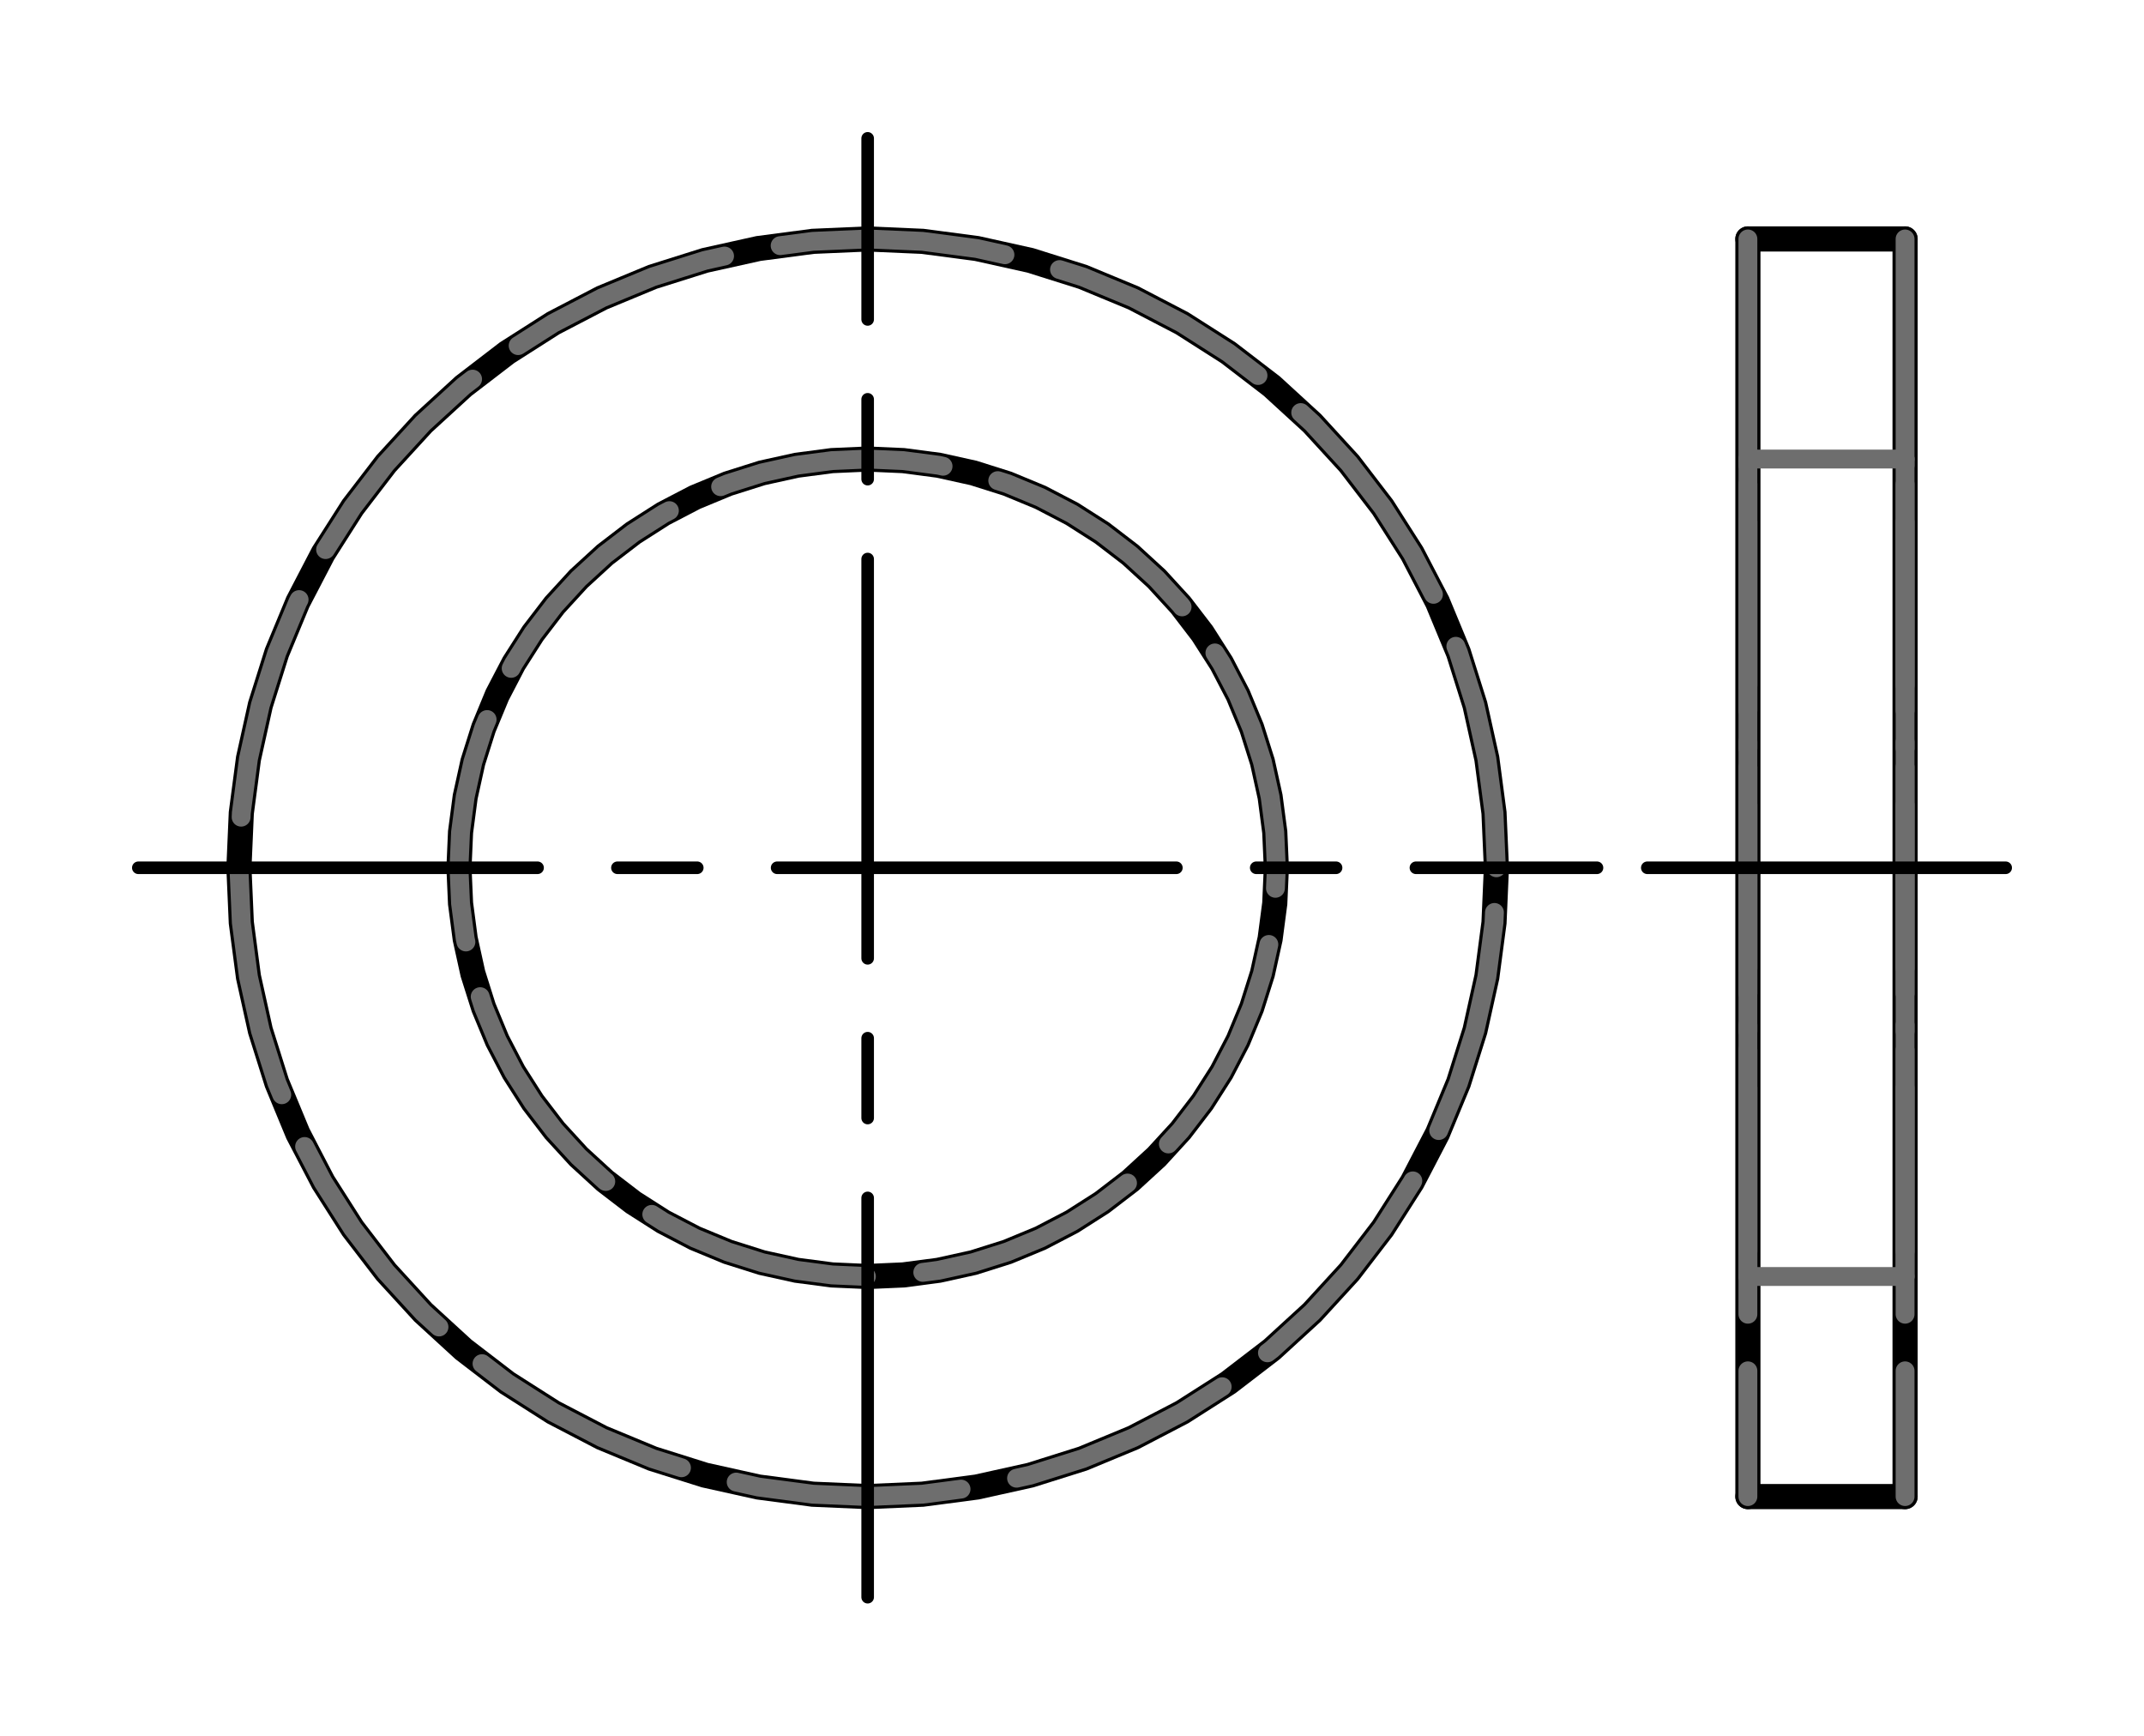
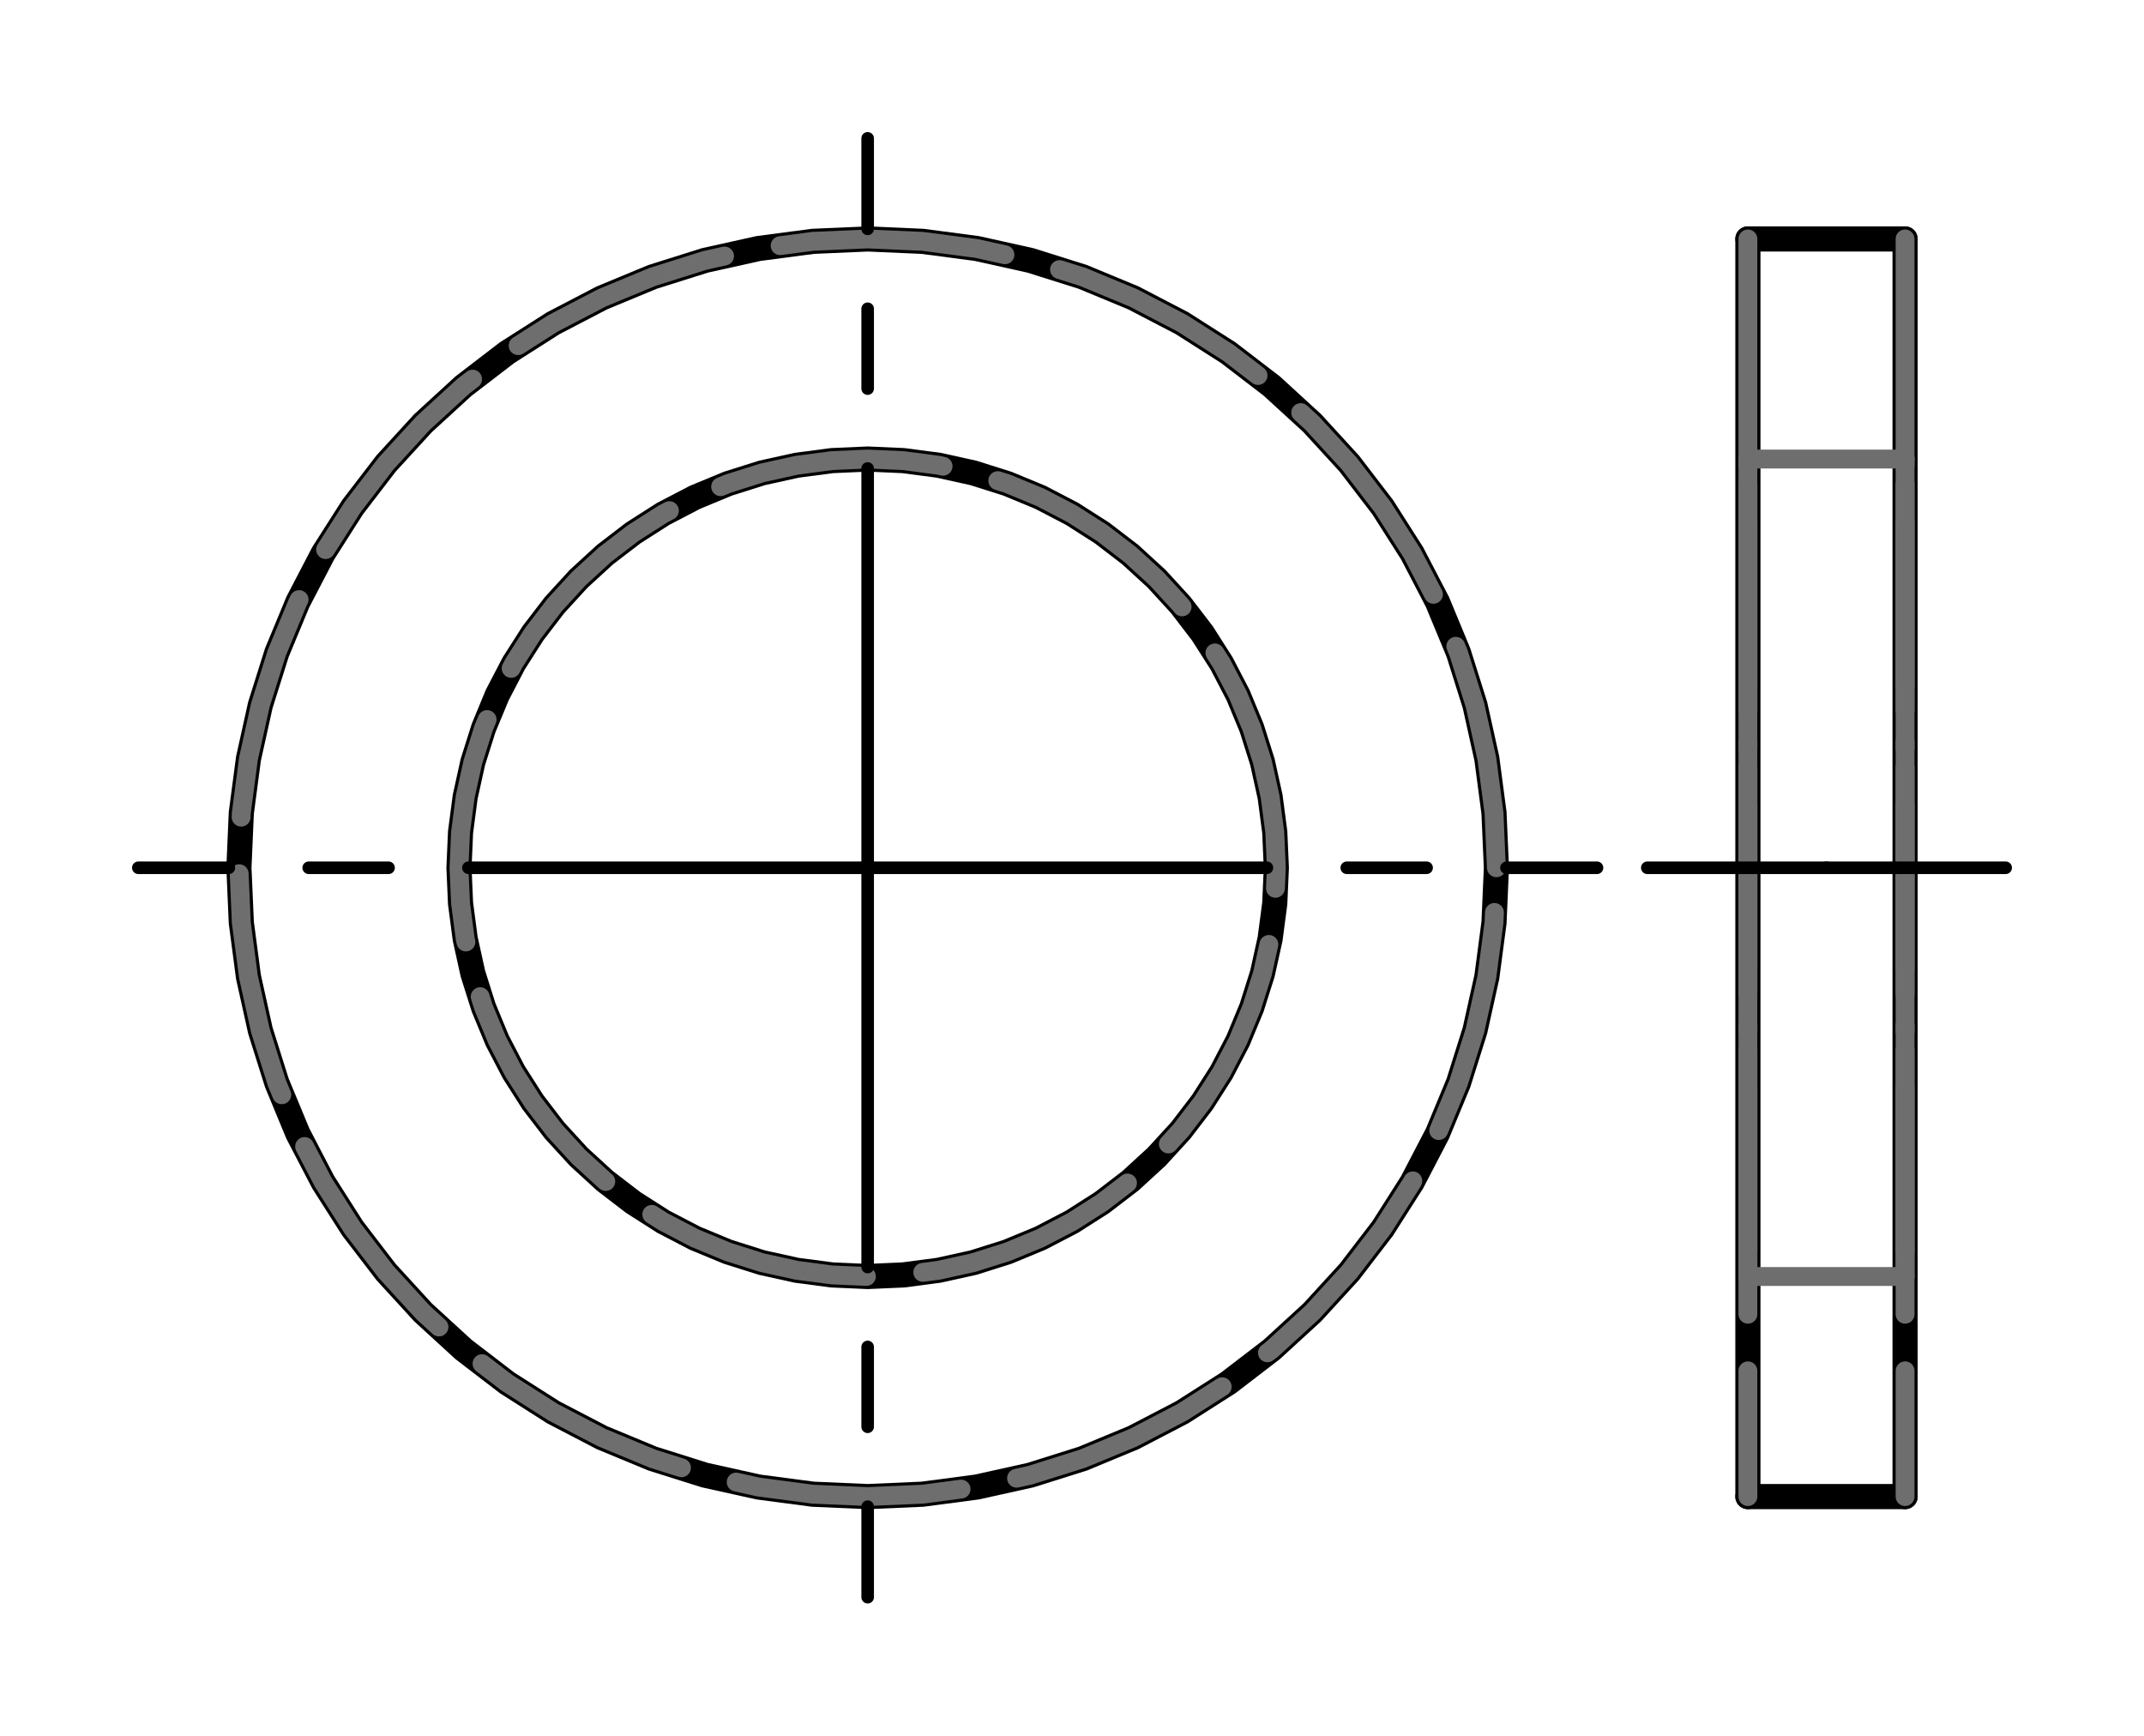
<svg xmlns="http://www.w3.org/2000/svg" width="34.1mm" height="27.6mm" viewBox="-13.8 -13.8 34.1 27.6" version="1.1">
  <g transform="scale(1,-1)" stroke-linecap="round">
    <g fill="none" stroke="rgb(0,0,0)" stroke-width="0.4" id="Visible">
      <path d="M 10.0,0.0 L 9.962,0.872 L 9.848,1.736 L 9.659,2.588 L 9.397,3.42 L 9.063,4.226 L 8.66,5.0 L 8.191,5.736 L 7.66,6.428 L 7.071,7.071 L 6.428,7.66 L 5.736,8.191 L 5.0,8.66 L 4.226,9.063 L 3.42,9.397 L 2.588,9.659 L 1.736,9.848 L 0.872,9.962 L 0.0,10.0 L -0.872,9.962 L -1.736,9.848 L -2.588,9.659 L -3.42,9.397 L -4.226,9.063 L -5.0,8.66 L -5.736,8.191 L -6.428,7.66 L -7.071,7.071 L -7.66,6.428 L -8.191,5.736 L -8.66,5.0 L -9.063,4.226 L -9.397,3.42 L -9.659,2.588 L -9.848,1.736 L -9.962,0.872 L -10.0,0.0 L -9.962,-0.872 L -9.848,-1.736 L -9.659,-2.588 L -9.397,-3.42 L -9.063,-4.226 L -8.66,-5.0 L -8.191,-5.736 L -7.66,-6.428 L -7.071,-7.071 L -6.428,-7.66 L -5.736,-8.191 L -5.0,-8.66 L -4.226,-9.063 L -3.42,-9.397 L -2.588,-9.659 L -1.736,-9.848 L -0.872,-9.962 L -0.0,-10.0 L 0.872,-9.962 L 1.736,-9.848 L 2.588,-9.659 L 3.42,-9.397 L 4.226,-9.063 L 5.0,-8.66 L 5.736,-8.191 L 6.428,-7.66 L 7.071,-7.071 L 7.66,-6.428 L 8.191,-5.736 L 8.66,-5.0 L 9.063,-4.226 L 9.397,-3.42 L 9.659,-2.588 L 9.848,-1.736 L 9.962,-0.872 L 10.0,-0.0" />
      <path d="M 6.5,0.0 L 6.475,0.567 L 6.401,1.129 L 6.279,1.682 L 6.108,2.223 L 5.891,2.747 L 5.629,3.25 L 5.324,3.728 L 4.979,4.178 L 4.596,4.596 L 4.178,4.979 L 3.728,5.324 L 3.25,5.629 L 2.747,5.891 L 2.223,6.108 L 1.682,6.279 L 1.129,6.401 L 0.567,6.475 L -0.0,6.5 L -0.567,6.475 L -1.129,6.401 L -1.682,6.279 L -2.223,6.108 L -2.747,5.891 L -3.25,5.629 L -3.728,5.324 L -4.178,4.979 L -4.596,4.596 L -4.979,4.178 L -5.324,3.728 L -5.629,3.25 L -5.891,2.747 L -6.108,2.223 L -6.279,1.682 L -6.401,1.129 L -6.475,0.567 L -6.5,-0.0 L -6.475,-0.567 L -6.401,-1.129 L -6.279,-1.682 L -6.108,-2.223 L -5.891,-2.747 L -5.629,-3.25 L -5.324,-3.728 L -4.979,-4.178 L -4.596,-4.596 L -4.178,-4.979 L -3.728,-5.324 L -3.25,-5.629 L -2.747,-5.891 L -2.223,-6.108 L -1.682,-6.279 L -1.129,-6.401 L -0.567,-6.475 L 0.0,-6.5 L 0.567,-6.475 L 1.129,-6.401 L 1.682,-6.279 L 2.223,-6.108 L 2.747,-5.891 L 3.25,-5.629 L 3.728,-5.324 L 4.178,-4.979 L 4.596,-4.596 L 4.979,-4.178 L 5.324,-3.728 L 5.629,-3.25 L 5.891,-2.747 L 6.108,-2.223 L 6.279,-1.682 L 6.401,-1.129 L 6.475,-0.567 L 6.5,0.0" />
      <path d="M 14.0,-10.0 L 14.0,-9.722 L 14.0,-9.444 L 14.0,-9.167 L 14.0,-8.889 L 14.0,-8.611 L 14.0,-8.333 L 14.0,-8.056 L 14.0,-7.778 L 14.0,-7.5 L 14.0,-7.222 L 14.0,-6.944 L 14.0,-6.667 L 14.0,-6.389 L 14.0,-6.111 L 14.0,-5.833 L 14.0,-5.556 L 14.0,-5.278 L 14.0,-5.0 L 14.0,-4.722 L 14.0,-4.444 L 14.0,-4.167 L 14.0,-3.889 L 14.0,-3.611 L 14.0,-3.333 L 14.0,-3.056 L 14.0,-2.778 L 14.0,-2.5 L 14.0,-2.222 L 14.0,-1.944 L 14.0,-1.667 L 14.0,-1.389 L 14.0,-1.111 L 14.0,-0.833 L 14.0,-0.556 L 14.0,-0.278 L 14.0,0.0 L 14.0,0.278 L 14.0,0.556 L 14.0,0.833 L 14.0,1.111 L 14.0,1.389 L 14.0,1.667 L 14.0,1.944 L 14.0,2.222 L 14.0,2.5 L 14.0,2.778 L 14.0,3.056 L 14.0,3.333 L 14.0,3.611 L 14.0,3.889 L 14.0,4.167 L 14.0,4.444 L 14.0,4.722 L 14.0,5.0 L 14.0,5.278 L 14.0,5.556 L 14.0,5.833 L 14.0,6.111 L 14.0,6.389 L 14.0,6.667 L 14.0,6.944 L 14.0,7.222 L 14.0,7.5 L 14.0,7.778 L 14.0,8.056 L 14.0,8.333 L 14.0,8.611 L 14.0,8.889 L 14.0,9.167 L 14.0,9.444 L 14.0,9.722 L 14.0,10.0" />
      <path d="M 16.5,10.0 L 16.465,10.0 L 16.431,10.0 L 16.396,10.0 L 16.361,10.0 L 16.326,10.0 L 16.292,10.0 L 16.257,10.0 L 16.222,10.0 L 16.188,10.0 L 16.153,10.0 L 16.118,10.0 L 16.083,10.0 L 16.049,10.0 L 16.014,10.0 L 15.979,10.0 L 15.944,10.0 L 15.91,10.0 L 15.875,10.0 L 15.84,10.0 L 15.806,10.0 L 15.771,10.0 L 15.736,10.0 L 15.701,10.0 L 15.667,10.0 L 15.632,10.0 L 15.597,10.0 L 15.562,10.0 L 15.528,10.0 L 15.493,10.0 L 15.458,10.0 L 15.424,10.0 L 15.389,10.0 L 15.354,10.0 L 15.319,10.0 L 15.285,10.0 L 15.25,10.0 L 15.215,10.0 L 15.181,10.0 L 15.146,10.0 L 15.111,10.0 L 15.076,10.0 L 15.042,10.0 L 15.007,10.0 L 14.972,10.0 L 14.938,10.0 L 14.903,10.0 L 14.868,10.0 L 14.833,10.0 L 14.799,10.0 L 14.764,10.0 L 14.729,10.0 L 14.694,10.0 L 14.66,10.0 L 14.625,10.0 L 14.59,10.0 L 14.556,10.0 L 14.521,10.0 L 14.486,10.0 L 14.451,10.0 L 14.417,10.0 L 14.382,10.0 L 14.347,10.0 L 14.312,10.0 L 14.278,10.0 L 14.243,10.0 L 14.208,10.0 L 14.174,10.0 L 14.139,10.0 L 14.104,10.0 L 14.069,10.0 L 14.035,10.0 L 14.0,10.0" />
      <path d="M 16.5,-10.0 L 16.5,-9.722 L 16.5,-9.444 L 16.5,-9.167 L 16.5,-8.889 L 16.5,-8.611 L 16.5,-8.333 L 16.5,-8.056 L 16.5,-7.778 L 16.5,-7.5 L 16.5,-7.222 L 16.5,-6.944 L 16.5,-6.667 L 16.5,-6.389 L 16.5,-6.111 L 16.5,-5.833 L 16.5,-5.556 L 16.5,-5.278 L 16.5,-5.0 L 16.5,-4.722 L 16.5,-4.444 L 16.5,-4.167 L 16.5,-3.889 L 16.5,-3.611 L 16.5,-3.333 L 16.5,-3.056 L 16.5,-2.778 L 16.5,-2.5 L 16.5,-2.222 L 16.5,-1.944 L 16.5,-1.667 L 16.5,-1.389 L 16.5,-1.111 L 16.5,-0.833 L 16.5,-0.556 L 16.5,-0.278 L 16.5,0.0 L 16.5,0.278 L 16.5,0.556 L 16.5,0.833 L 16.5,1.111 L 16.5,1.389 L 16.5,1.667 L 16.5,1.944 L 16.5,2.222 L 16.5,2.5 L 16.5,2.778 L 16.5,3.056 L 16.5,3.333 L 16.5,3.611 L 16.5,3.889 L 16.5,4.167 L 16.5,4.444 L 16.5,4.722 L 16.5,5.0 L 16.5,5.278 L 16.5,5.556 L 16.5,5.833 L 16.5,6.111 L 16.5,6.389 L 16.5,6.667 L 16.5,6.944 L 16.5,7.222 L 16.5,7.5 L 16.5,7.778 L 16.5,8.056 L 16.5,8.333 L 16.5,8.611 L 16.5,8.889 L 16.5,9.167 L 16.5,9.444 L 16.5,9.722 L 16.5,10.0" />
      <path d="M 16.5,-10.0 L 16.465,-10.0 L 16.431,-10.0 L 16.396,-10.0 L 16.361,-10.0 L 16.326,-10.0 L 16.292,-10.0 L 16.257,-10.0 L 16.222,-10.0 L 16.188,-10.0 L 16.153,-10.0 L 16.118,-10.0 L 16.083,-10.0 L 16.049,-10.0 L 16.014,-10.0 L 15.979,-10.0 L 15.944,-10.0 L 15.91,-10.0 L 15.875,-10.0 L 15.84,-10.0 L 15.806,-10.0 L 15.771,-10.0 L 15.736,-10.0 L 15.701,-10.0 L 15.667,-10.0 L 15.632,-10.0 L 15.597,-10.0 L 15.562,-10.0 L 15.528,-10.0 L 15.493,-10.0 L 15.458,-10.0 L 15.424,-10.0 L 15.389,-10.0 L 15.354,-10.0 L 15.319,-10.0 L 15.285,-10.0 L 15.25,-10.0 L 15.215,-10.0 L 15.181,-10.0 L 15.146,-10.0 L 15.111,-10.0 L 15.076,-10.0 L 15.042,-10.0 L 15.007,-10.0 L 14.972,-10.0 L 14.938,-10.0 L 14.903,-10.0 L 14.868,-10.0 L 14.833,-10.0 L 14.799,-10.0 L 14.764,-10.0 L 14.729,-10.0 L 14.694,-10.0 L 14.66,-10.0 L 14.625,-10.0 L 14.59,-10.0 L 14.556,-10.0 L 14.521,-10.0 L 14.486,-10.0 L 14.451,-10.0 L 14.417,-10.0 L 14.382,-10.0 L 14.347,-10.0 L 14.312,-10.0 L 14.278,-10.0 L 14.243,-10.0 L 14.208,-10.0 L 14.174,-10.0 L 14.139,-10.0 L 14.104,-10.0 L 14.069,-10.0 L 14.035,-10.0 L 14.0,-10.0" />
    </g>
    <g fill="none" stroke="rgb(110,110,110)" stroke-width="0.3" id="Hidden" stroke-dasharray="3.6 0.9">
      <path d="M 10.0,0.0 L 9.962,0.872 L 9.848,1.736 L 9.659,2.588 L 9.397,3.42 L 9.063,4.226 L 8.66,5.0 L 8.191,5.736 L 7.66,6.428 L 7.071,7.071 L 6.428,7.66 L 5.736,8.191 L 5.0,8.66 L 4.226,9.063 L 3.42,9.397 L 2.588,9.659 L 1.736,9.848 L 0.872,9.962 L 0.0,10.0 L -0.872,9.962 L -1.736,9.848 L -2.588,9.659 L -3.42,9.397 L -4.226,9.063 L -5.0,8.66 L -5.736,8.191 L -6.428,7.66 L -7.071,7.071 L -7.66,6.428 L -8.191,5.736 L -8.66,5.0 L -9.063,4.226 L -9.397,3.42 L -9.659,2.588 L -9.848,1.736 L -9.962,0.872 L -10.0,0.0 L -9.962,-0.872 L -9.848,-1.736 L -9.659,-2.588 L -9.397,-3.42 L -9.063,-4.226 L -8.66,-5.0 L -8.191,-5.736 L -7.66,-6.428 L -7.071,-7.071 L -6.428,-7.66 L -5.736,-8.191 L -5.0,-8.66 L -4.226,-9.063 L -3.42,-9.397 L -2.588,-9.659 L -1.736,-9.848 L -0.872,-9.962 L -0.0,-10.0 L 0.872,-9.962 L 1.736,-9.848 L 2.588,-9.659 L 3.42,-9.397 L 4.226,-9.063 L 5.0,-8.66 L 5.736,-8.191 L 6.428,-7.66 L 7.071,-7.071 L 7.66,-6.428 L 8.191,-5.736 L 8.66,-5.0 L 9.063,-4.226 L 9.397,-3.42 L 9.659,-2.588 L 9.848,-1.736 L 9.962,-0.872 L 10.0,-0.0" />
      <path d="M 6.5,0.0 L 6.475,0.567 L 6.401,1.129 L 6.279,1.682 L 6.108,2.223 L 5.891,2.747 L 5.629,3.25 L 5.324,3.728 L 4.979,4.178 L 4.596,4.596 L 4.178,4.979 L 3.728,5.324 L 3.25,5.629 L 2.747,5.891 L 2.223,6.108 L 1.682,6.279 L 1.129,6.401 L 0.567,6.475 L -0.0,6.5 L -0.567,6.475 L -1.129,6.401 L -1.682,6.279 L -2.223,6.108 L -2.747,5.891 L -3.25,5.629 L -3.728,5.324 L -4.178,4.979 L -4.596,4.596 L -4.979,4.178 L -5.324,3.728 L -5.629,3.25 L -5.891,2.747 L -6.108,2.223 L -6.279,1.682 L -6.401,1.129 L -6.475,0.567 L -6.5,-0.0 L -6.475,-0.567 L -6.401,-1.129 L -6.279,-1.682 L -6.108,-2.223 L -5.891,-2.747 L -5.629,-3.25 L -5.324,-3.728 L -4.979,-4.178 L -4.596,-4.596 L -4.178,-4.979 L -3.728,-5.324 L -3.25,-5.629 L -2.747,-5.891 L -2.223,-6.108 L -1.682,-6.279 L -1.129,-6.401 L -0.567,-6.475 L 0.0,-6.5 L 0.567,-6.475 L 1.129,-6.401 L 1.682,-6.279 L 2.223,-6.108 L 2.747,-5.891 L 3.25,-5.629 L 3.728,-5.324 L 4.178,-4.979 L 4.596,-4.596 L 4.979,-4.178 L 5.324,-3.728 L 5.629,-3.25 L 5.891,-2.747 L 6.108,-2.223 L 6.279,-1.682 L 6.401,-1.129 L 6.475,-0.567 L 6.5,0.0" />
      <path d="M 14.0,10.0 L 14.0,9.722 L 14.0,9.444 L 14.0,9.167 L 14.0,8.889 L 14.0,8.611 L 14.0,8.333 L 14.0,8.056 L 14.0,7.778 L 14.0,7.5 L 14.0,7.222 L 14.0,6.944 L 14.0,6.667 L 14.0,6.389 L 14.0,6.111 L 14.0,5.833 L 14.0,5.556 L 14.0,5.278 L 14.0,5.0 L 14.0,4.722 L 14.0,4.444 L 14.0,4.167 L 14.0,3.889 L 14.0,3.611 L 14.0,3.333 L 14.0,3.056 L 14.0,2.778 L 14.0,2.5 L 14.0,2.222 L 14.0,1.944 L 14.0,1.667 L 14.0,1.389 L 14.0,1.111 L 14.0,0.833 L 14.0,0.556 L 14.0,0.278 L 14.0,0.0 L 14.0,-0.278 L 14.0,-0.556 L 14.0,-0.833 L 14.0,-1.111 L 14.0,-1.389 L 14.0,-1.667 L 14.0,-1.944 L 14.0,-2.222 L 14.0,-2.5 L 14.0,-2.778 L 14.0,-3.056 L 14.0,-3.333 L 14.0,-3.611 L 14.0,-3.889 L 14.0,-4.167 L 14.0,-4.444 L 14.0,-4.722 L 14.0,-5.0 L 14.0,-5.278 L 14.0,-5.556 L 14.0,-5.833 L 14.0,-6.111 L 14.0,-6.389 L 14.0,-6.667 L 14.0,-6.944 L 14.0,-7.222 L 14.0,-7.5 L 14.0,-7.778 L 14.0,-8.056 L 14.0,-8.333 L 14.0,-8.611 L 14.0,-8.889 L 14.0,-9.167 L 14.0,-9.444 L 14.0,-9.722 L 14.0,-10.0" />
      <path d="M 16.5,10.0 L 16.5,9.722 L 16.5,9.444 L 16.5,9.167 L 16.5,8.889 L 16.5,8.611 L 16.5,8.333 L 16.5,8.056 L 16.5,7.778 L 16.5,7.5 L 16.5,7.222 L 16.5,6.944 L 16.5,6.667 L 16.5,6.389 L 16.5,6.111 L 16.5,5.833 L 16.5,5.556 L 16.5,5.278 L 16.5,5.0 L 16.5,4.722 L 16.5,4.444 L 16.5,4.167 L 16.5,3.889 L 16.5,3.611 L 16.5,3.333 L 16.5,3.056 L 16.5,2.778 L 16.5,2.5 L 16.5,2.222 L 16.5,1.944 L 16.5,1.667 L 16.5,1.389 L 16.5,1.111 L 16.5,0.833 L 16.5,0.556 L 16.5,0.278 L 16.5,0.0 L 16.5,-0.278 L 16.5,-0.556 L 16.5,-0.833 L 16.5,-1.111 L 16.5,-1.389 L 16.5,-1.667 L 16.5,-1.944 L 16.5,-2.222 L 16.5,-2.5 L 16.5,-2.778 L 16.5,-3.056 L 16.5,-3.333 L 16.5,-3.611 L 16.5,-3.889 L 16.5,-4.167 L 16.5,-4.444 L 16.5,-4.722 L 16.5,-5.0 L 16.5,-5.278 L 16.5,-5.556 L 16.5,-5.833 L 16.5,-6.111 L 16.5,-6.389 L 16.5,-6.667 L 16.5,-6.944 L 16.5,-7.222 L 16.5,-7.5 L 16.5,-7.778 L 16.5,-8.056 L 16.5,-8.333 L 16.5,-8.611 L 16.5,-8.889 L 16.5,-9.167 L 16.5,-9.444 L 16.5,-9.722 L 16.5,-10.0" />
      <path d="M 14.0,6.5 L 14.0,6.319 L 14.0,6.139 L 14.0,5.958 L 14.0,5.778 L 14.0,5.597 L 14.0,5.417 L 14.0,5.236 L 14.0,5.056 L 14.0,4.875 L 14.0,4.694 L 14.0,4.514 L 14.0,4.333 L 14.0,4.153 L 14.0,3.972 L 14.0,3.792 L 14.0,3.611 L 14.0,3.431 L 14.0,3.25 L 14.0,3.069 L 14.0,2.889 L 14.0,2.708 L 14.0,2.528 L 14.0,2.347 L 14.0,2.167 L 14.0,1.986 L 14.0,1.806 L 14.0,1.625 L 14.0,1.444 L 14.0,1.264 L 14.0,1.083 L 14.0,0.903 L 14.0,0.722 L 14.0,0.542 L 14.0,0.361 L 14.0,0.181 L 14.0,0.0 L 14.0,-0.181 L 14.0,-0.361 L 14.0,-0.542 L 14.0,-0.722 L 14.0,-0.903 L 14.0,-1.083 L 14.0,-1.264 L 14.0,-1.444 L 14.0,-1.625 L 14.0,-1.806 L 14.0,-1.986 L 14.0,-2.167 L 14.0,-2.347 L 14.0,-2.528 L 14.0,-2.708 L 14.0,-2.889 L 14.0,-3.069 L 14.0,-3.25 L 14.0,-3.431 L 14.0,-3.611 L 14.0,-3.792 L 14.0,-3.972 L 14.0,-4.153 L 14.0,-4.333 L 14.0,-4.514 L 14.0,-4.694 L 14.0,-4.875 L 14.0,-5.056 L 14.0,-5.236 L 14.0,-5.417 L 14.0,-5.597 L 14.0,-5.778 L 14.0,-5.958 L 14.0,-6.139 L 14.0,-6.319 L 14.0,-6.5" />
      <path d="M 14.0,-6.5 L 14.0,-6.319 L 14.0,-6.139 L 14.0,-5.958 L 14.0,-5.778 L 14.0,-5.597 L 14.0,-5.417 L 14.0,-5.236 L 14.0,-5.056 L 14.0,-4.875 L 14.0,-4.694 L 14.0,-4.514 L 14.0,-4.333 L 14.0,-4.153 L 14.0,-3.972 L 14.0,-3.792 L 14.0,-3.611 L 14.0,-3.431 L 14.0,-3.25 L 14.0,-3.069 L 14.0,-2.889 L 14.0,-2.708 L 14.0,-2.528 L 14.0,-2.347 L 14.0,-2.167 L 14.0,-1.986 L 14.0,-1.806 L 14.0,-1.625 L 14.0,-1.444 L 14.0,-1.264 L 14.0,-1.083 L 14.0,-0.903 L 14.0,-0.722 L 14.0,-0.542 L 14.0,-0.361 L 14.0,-0.181 L 14.0,0.0 L 14.0,0.181 L 14.0,0.361 L 14.0,0.542 L 14.0,0.722 L 14.0,0.903 L 14.0,1.083 L 14.0,1.264 L 14.0,1.444 L 14.0,1.625 L 14.0,1.806 L 14.0,1.986 L 14.0,2.167 L 14.0,2.347 L 14.0,2.528 L 14.0,2.708 L 14.0,2.889 L 14.0,3.069 L 14.0,3.25 L 14.0,3.431 L 14.0,3.611 L 14.0,3.792 L 14.0,3.972 L 14.0,4.153 L 14.0,4.333 L 14.0,4.514 L 14.0,4.694 L 14.0,4.875 L 14.0,5.056 L 14.0,5.236 L 14.0,5.417 L 14.0,5.597 L 14.0,5.778 L 14.0,5.958 L 14.0,6.139 L 14.0,6.319 L 14.0,6.5" />
      <path d="M 16.5,6.5 L 16.5,6.319 L 16.5,6.139 L 16.5,5.958 L 16.5,5.778 L 16.5,5.597 L 16.5,5.417 L 16.5,5.236 L 16.5,5.056 L 16.5,4.875 L 16.5,4.694 L 16.5,4.514 L 16.5,4.333 L 16.5,4.153 L 16.5,3.972 L 16.5,3.792 L 16.5,3.611 L 16.5,3.431 L 16.5,3.25 L 16.5,3.069 L 16.5,2.889 L 16.5,2.708 L 16.5,2.528 L 16.5,2.347 L 16.5,2.167 L 16.5,1.986 L 16.5,1.806 L 16.5,1.625 L 16.5,1.444 L 16.5,1.264 L 16.5,1.083 L 16.5,0.903 L 16.5,0.722 L 16.5,0.542 L 16.5,0.361 L 16.5,0.181 L 16.5,0.0 L 16.5,-0.181 L 16.5,-0.361 L 16.5,-0.542 L 16.5,-0.722 L 16.5,-0.903 L 16.5,-1.083 L 16.5,-1.264 L 16.5,-1.444 L 16.5,-1.625 L 16.5,-1.806 L 16.5,-1.986 L 16.5,-2.167 L 16.5,-2.347 L 16.5,-2.528 L 16.5,-2.708 L 16.5,-2.889 L 16.5,-3.069 L 16.5,-3.25 L 16.5,-3.431 L 16.5,-3.611 L 16.5,-3.792 L 16.5,-3.972 L 16.5,-4.153 L 16.5,-4.333 L 16.5,-4.514 L 16.5,-4.694 L 16.5,-4.875 L 16.5,-5.056 L 16.5,-5.236 L 16.5,-5.417 L 16.5,-5.597 L 16.5,-5.778 L 16.5,-5.958 L 16.5,-6.139 L 16.5,-6.319 L 16.5,-6.5" />
      <path d="M 16.5,-6.5 L 16.5,-6.319 L 16.5,-6.139 L 16.5,-5.958 L 16.5,-5.778 L 16.5,-5.597 L 16.5,-5.417 L 16.5,-5.236 L 16.5,-5.056 L 16.5,-4.875 L 16.5,-4.694 L 16.5,-4.514 L 16.5,-4.333 L 16.5,-4.153 L 16.5,-3.972 L 16.5,-3.792 L 16.5,-3.611 L 16.5,-3.431 L 16.5,-3.25 L 16.5,-3.069 L 16.5,-2.889 L 16.5,-2.708 L 16.5,-2.528 L 16.5,-2.347 L 16.5,-2.167 L 16.5,-1.986 L 16.5,-1.806 L 16.5,-1.625 L 16.5,-1.444 L 16.5,-1.264 L 16.5,-1.083 L 16.5,-0.903 L 16.5,-0.722 L 16.5,-0.542 L 16.5,-0.361 L 16.5,-0.181 L 16.5,0.0 L 16.5,0.181 L 16.5,0.361 L 16.5,0.542 L 16.5,0.722 L 16.5,0.903 L 16.5,1.083 L 16.5,1.264 L 16.5,1.444 L 16.5,1.625 L 16.5,1.806 L 16.5,1.986 L 16.5,2.167 L 16.5,2.347 L 16.5,2.528 L 16.5,2.708 L 16.5,2.889 L 16.5,3.069 L 16.5,3.25 L 16.5,3.431 L 16.5,3.611 L 16.5,3.792 L 16.5,3.972 L 16.5,4.153 L 16.5,4.333 L 16.5,4.514 L 16.5,4.694 L 16.5,4.875 L 16.5,5.056 L 16.5,5.236 L 16.5,5.417 L 16.5,5.597 L 16.5,5.778 L 16.5,5.958 L 16.5,6.139 L 16.5,6.319 L 16.5,6.5" />
      <path d="M 16.5,6.5 L 16.465,6.5 L 16.431,6.5 L 16.396,6.5 L 16.361,6.5 L 16.326,6.5 L 16.292,6.5 L 16.257,6.5 L 16.222,6.5 L 16.188,6.5 L 16.153,6.5 L 16.118,6.5 L 16.083,6.5 L 16.049,6.5 L 16.014,6.5 L 15.979,6.5 L 15.944,6.5 L 15.91,6.5 L 15.875,6.5 L 15.84,6.5 L 15.806,6.5 L 15.771,6.5 L 15.736,6.5 L 15.701,6.5 L 15.667,6.5 L 15.632,6.5 L 15.597,6.5 L 15.562,6.5 L 15.528,6.5 L 15.493,6.5 L 15.458,6.5 L 15.424,6.5 L 15.389,6.5 L 15.354,6.5 L 15.319,6.5 L 15.285,6.5 L 15.25,6.5 L 15.215,6.5 L 15.181,6.5 L 15.146,6.5 L 15.111,6.5 L 15.076,6.5 L 15.042,6.5 L 15.007,6.5 L 14.972,6.5 L 14.938,6.5 L 14.903,6.5 L 14.868,6.5 L 14.833,6.5 L 14.799,6.5 L 14.764,6.5 L 14.729,6.5 L 14.694,6.5 L 14.66,6.5 L 14.625,6.5 L 14.59,6.5 L 14.556,6.5 L 14.521,6.5 L 14.486,6.5 L 14.451,6.5 L 14.417,6.5 L 14.382,6.5 L 14.347,6.5 L 14.312,6.5 L 14.278,6.5 L 14.243,6.5 L 14.208,6.5 L 14.174,6.5 L 14.139,6.5 L 14.104,6.5 L 14.069,6.5 L 14.035,6.5 L 14.0,6.5" />
      <path d="M 16.5,-6.5 L 16.465,-6.5 L 16.431,-6.5 L 16.396,-6.5 L 16.361,-6.5 L 16.326,-6.5 L 16.292,-6.5 L 16.257,-6.5 L 16.222,-6.5 L 16.188,-6.5 L 16.153,-6.5 L 16.118,-6.5 L 16.083,-6.5 L 16.049,-6.5 L 16.014,-6.5 L 15.979,-6.5 L 15.944,-6.5 L 15.91,-6.5 L 15.875,-6.5 L 15.84,-6.5 L 15.806,-6.5 L 15.771,-6.5 L 15.736,-6.5 L 15.701,-6.5 L 15.667,-6.5 L 15.632,-6.5 L 15.597,-6.5 L 15.562,-6.5 L 15.528,-6.5 L 15.493,-6.5 L 15.458,-6.5 L 15.424,-6.5 L 15.389,-6.5 L 15.354,-6.5 L 15.319,-6.5 L 15.285,-6.5 L 15.25,-6.5 L 15.215,-6.5 L 15.181,-6.5 L 15.146,-6.5 L 15.111,-6.5 L 15.076,-6.5 L 15.042,-6.5 L 15.007,-6.5 L 14.972,-6.5 L 14.938,-6.5 L 14.903,-6.5 L 14.868,-6.5 L 14.833,-6.5 L 14.799,-6.5 L 14.764,-6.5 L 14.729,-6.5 L 14.694,-6.5 L 14.66,-6.5 L 14.625,-6.5 L 14.59,-6.5 L 14.556,-6.5 L 14.521,-6.5 L 14.486,-6.5 L 14.451,-6.5 L 14.417,-6.5 L 14.382,-6.5 L 14.347,-6.5 L 14.312,-6.5 L 14.278,-6.5 L 14.243,-6.5 L 14.208,-6.5 L 14.174,-6.5 L 14.139,-6.5 L 14.104,-6.5 L 14.069,-6.5 L 14.035,-6.5 L 14.0,-6.5" />
    </g>
    <g fill="none" stroke="rgb(0,0,0)" stroke-width="0.2" id="Center" stroke-dasharray="6.35 1.27 1.27 1.27">
-       <line x1="-11.6" y1="0.0" x2="11.6" y2="0.0" />
-       <line x1="0.0" y1="-11.6" x2="0.0" y2="11.6" />
-       <line x1="12.4" y1="0.0" x2="18.1" y2="0.0" />
+       <line x1="0.0" y1="0.0" x2="-11.6" y2="0.0" />
+       <line x1="0.0" y1="0.0" x2="11.6" y2="0.0" />
+       <line x1="0.0" y1="0.0" x2="0.0" y2="-11.6" />
+       <line x1="0.0" y1="0.0" x2="0.0" y2="11.6" />
+       <line x1="15.25" y1="0.0" x2="12.4" y2="0.0" />
+       <line x1="15.25" y1="0.0" x2="18.1" y2="0.0" />
    </g>
  </g>
</svg>
